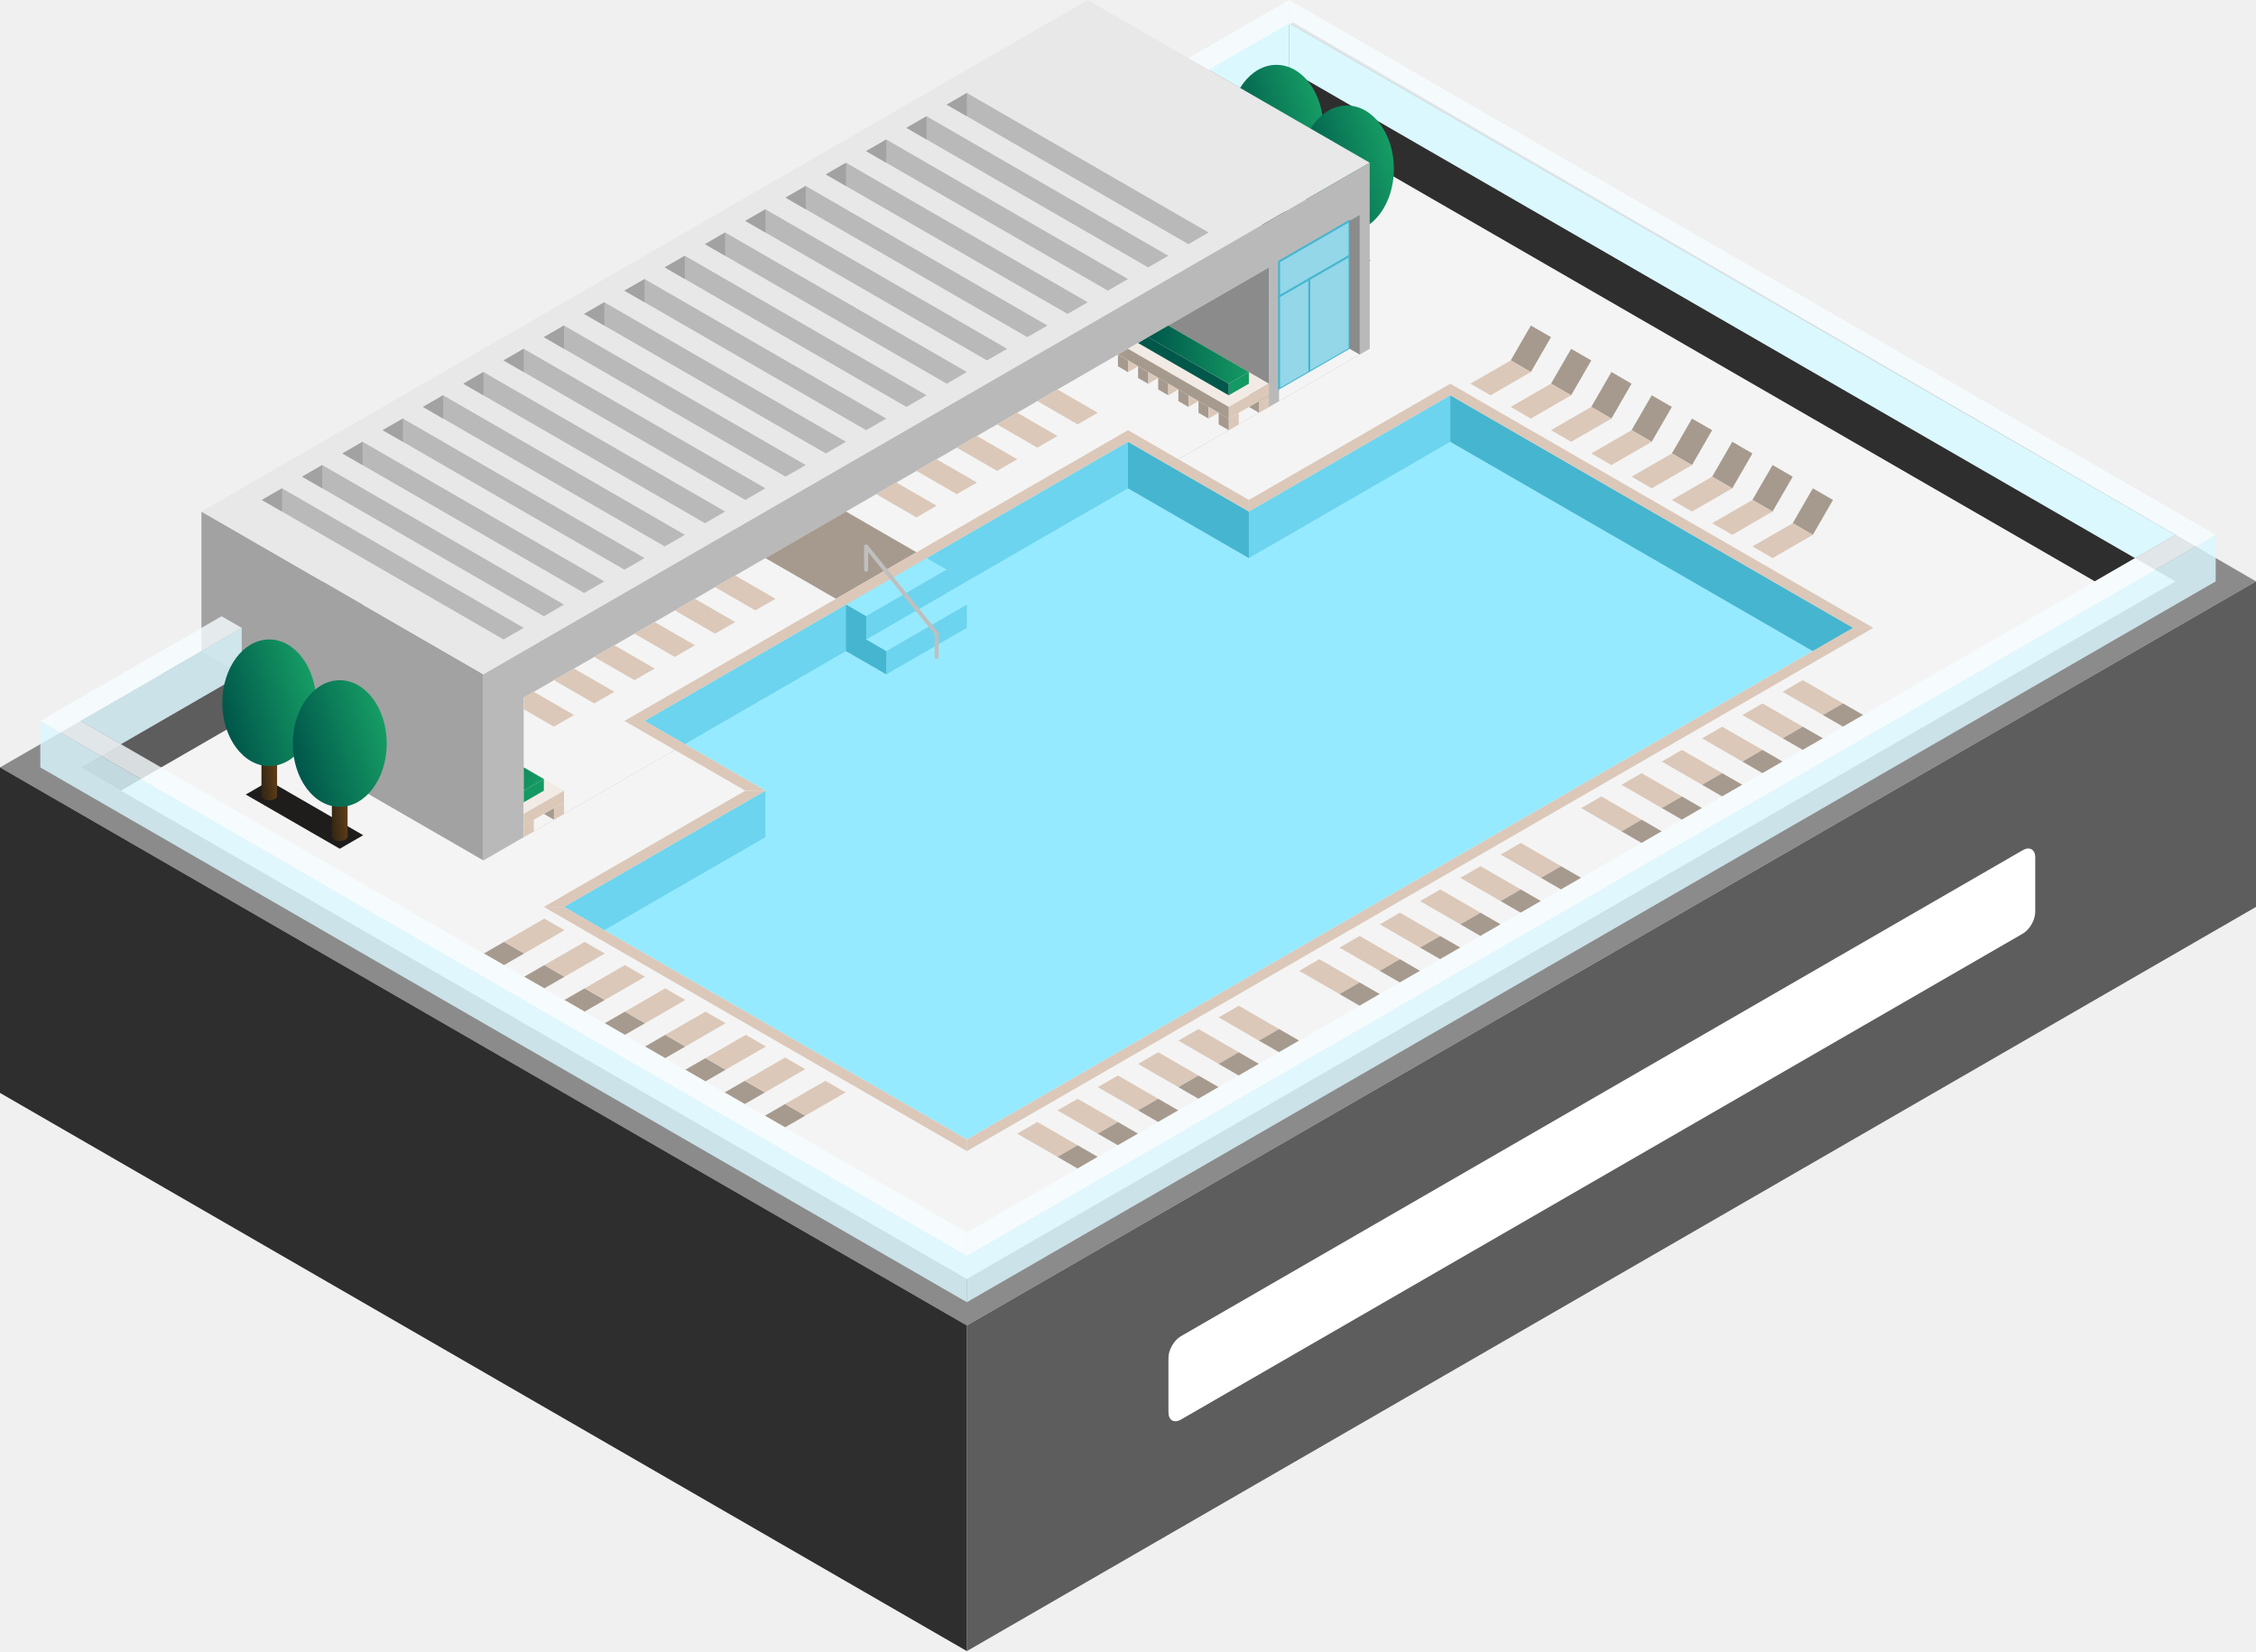
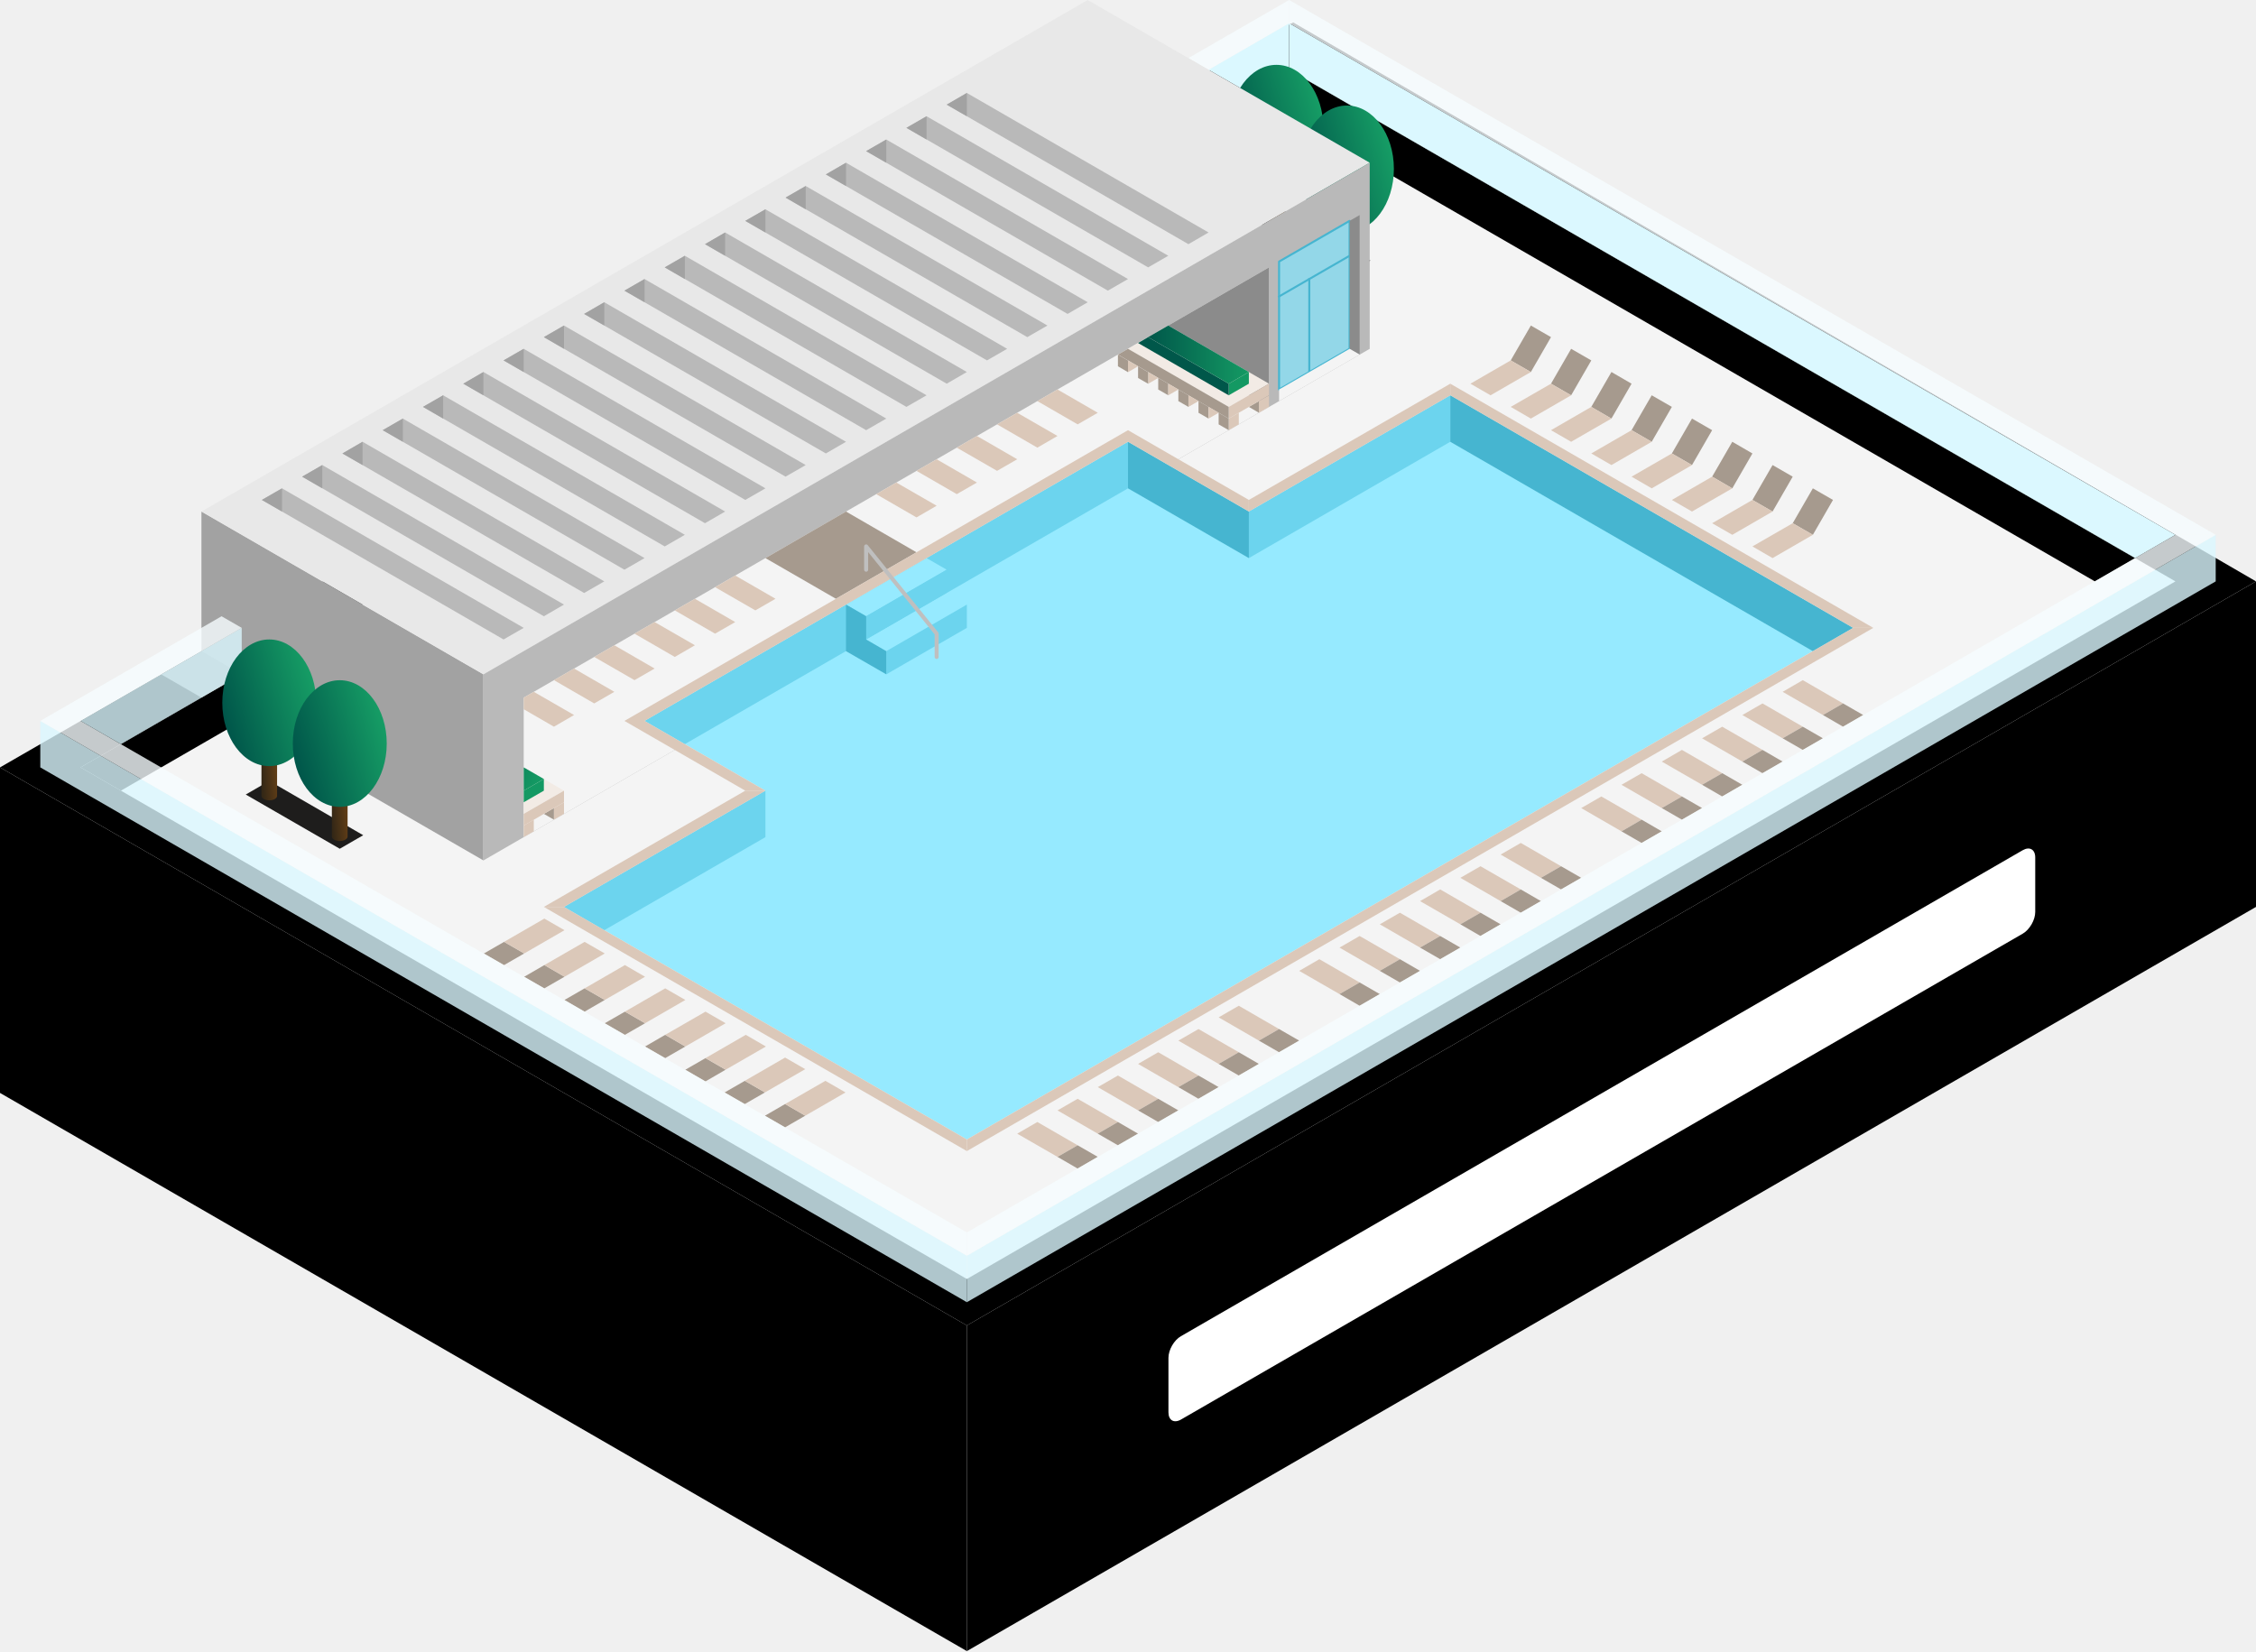
<svg xmlns="http://www.w3.org/2000/svg" version="1.1" id="Layer_1" x="0px" y="0px" viewBox="0 0 280 204.96" style="enable-background:new 0 0 280 204.96;" xml:space="preserve">
  <style type="text/css">
- 	.windows_x002D_R1{fill:#171717;}
- 	.body_x002D_L1{fill:#2E2E2E;}
- 	.body_x002D_R1{fill:#5D5D5D;}
- 	.top_x002D_T1{fill:#8B8B8B;}
+ 	
+ 	
+ 	
+ 	
	.st0{fill:#F4F4F4;}
	.st1{fill:#DBF8FF;}
	.st2{opacity:0.8;}
	.st3{fill:#F6FDFF;}
	.st4{fill:#3E3D3D;}
	.st5{fill:#1E1D1C;}
	.st6{fill:url(#Compound_Shape_4_);}
	.st7{fill:url(#Ellipse_4_);}
	.st8{fill:url(#Compound_Shape_5_);}
	.st9{fill:url(#Ellipse_5_);}
	.st10{fill:#FFFFFF;}
	.st11{fill:#A2A2A2;}
	.st12{fill:#E8E8E8;}
	.st13{fill:#B9B9B9;}
	.st14{fill:#8B8B8B;}
	.st15{fill:#96EAFF;}
	.st16{fill:#6CD4EE;}
	.st17{fill:#46B5D0;}
	.st18{fill:#A69A8E;}
	.st19{fill:#DBC8B9;}
	.st20{fill:url(#Compound_Shape_6_);}
	.st21{fill:url(#Ellipse_6_);}
	.st22{fill:url(#Compound_Shape_7_);}
	.st23{fill:url(#Ellipse_7_);}
	.st24{fill:none;stroke:#BFBFBF;stroke-width:0.5;stroke-linecap:round;stroke-linejoin:round;stroke-miterlimit:3;}
	.st25{fill:#F2EBE5;}
	.st26{fill:#149963;}
	.st27{fill:#00574A;}
	.st28{fill:url(#Path_194_);}
	.st29{fill:url(#Path_195_);}
	.st30{fill:#93D7E8;stroke:#46B5D0;stroke-width:0.25;stroke-linecap:round;stroke-linejoin:round;stroke-miterlimit:3;}
	.st31{fill:none;stroke:#46B5D0;stroke-width:0.25;stroke-linecap:square;stroke-miterlimit:3;}
</style>
  <path id="Path" class="top_x002D_T1" d="M0,95.26l120,69.28l160-92.37L160.5,2.78L0,95.26z" />
  <path id="Path_1_" class="st0" d="M120,158.77l150-86.6L160,8.66L10,95.26L120,158.77z" />
-   <path id="Path_2_" class="body_x002D_L1" d="M260,72.17L160,14.43V8.66l105,60.62L260,72.17z" />
+   <path id="Path_2_" class="exterior_x002D_L1" d="M260,72.17L160,14.43V8.66l105,60.62L260,72.17z" />
  <path id="Path_3_" class="st1" d="M265,69.28l5-2.89L160,2.88v5.78L265,69.28z" />
  <g class="st2">
    <path id="Path_4_" class="st3" d="M275,66.39L160,0v2.88l110,63.51H275z" />
  </g>
  <path id="Path_5_" class="st1" d="M155,11.54l5-2.88V2.88l-10,5.78L155,11.54z" />
  <g class="st2">
    <path id="Path_6_" class="st3" d="M160,0l-12.5,7.21l2.5,1.45l10-5.78V0z" />
  </g>
  <path id="Path_7_" class="st4" d="M160,8.66v5.77l-5-2.89L160,8.66z" />
-   <path id="Path_8_" class="body_x002D_R1" d="M280,112.58V72.17l-160,92.37v40.42L280,112.58z" />
-   <path id="Path_9_" class="body_x002D_L1" d="M0,135.67V95.26l120,69.28v40.42L0,135.67z" />
+   <path id="Path_8_" class="exterior_x002D_R1" d="M280,112.58V72.17l-160,92.37v40.42L280,112.58z" />
+   <path id="Path_9_" class="exterior_x002D_L1" d="M0,135.67V95.26l120,69.28v40.42L0,135.67z" />
  <g id="Group_3_">
    <path id="Path_10_" class="st5" d="M155.5,27.29l11.67,6.74l2.91-1.68l-11.66-6.74L155.5,27.29z" />
    <g id="Group_2_">
      <g id="Group">
        <linearGradient id="Compound_Shape_4_" gradientUnits="userSpaceOnUse" x1="-362.092" y1="633.558" x2="-361.116" y2="633.782" gradientTransform="matrix(1.94 0 0 -5.05 859.91 3225.38)">
          <stop offset="0" style="stop-color:#332716" />
          <stop offset="1" style="stop-color:#603D16" />
        </linearGradient>
        <path id="Compound_Shape" class="st6" d="M159.39,27.46L159.39,27.46c0,0.31-0.44,0.56-0.97,0.56c-0.54,0-0.97-0.25-0.97-0.56     l0,0l0,0v-4.49h1.94V27.46L159.39,27.46z" />
        <linearGradient id="Ellipse_4_" gradientUnits="userSpaceOnUse" x1="-359.47" y1="612.321" x2="-358.545" y2="612.692" gradientTransform="matrix(11.67 0 0 -15.72 4348.11 9644.47)">
          <stop offset="0" style="stop-color:#00564A" />
          <stop offset="1" style="stop-color:#169D65" />
        </linearGradient>
        <ellipse id="Ellipse" vector-effect="non-scaling-stroke" class="st7" cx="158.42" cy="15.91" rx="5.83" ry="7.86" />
      </g>
      <g id="Group_1_">
        <linearGradient id="Compound_Shape_5_" gradientUnits="userSpaceOnUse" x1="-362.091" y1="633.558" x2="-361.116" y2="633.782" gradientTransform="matrix(1.94 0 0 -5.05 868.65 3230.43)">
          <stop offset="0" style="stop-color:#332716" />
          <stop offset="1" style="stop-color:#603D16" />
        </linearGradient>
        <path id="Compound_Shape_1_" class="st8" d="M168.14,32.51L168.14,32.51c0,0.31-0.44,0.56-0.97,0.56c-0.54,0-0.98-0.25-0.98-0.56     l0,0v-4.49h1.95V32.51L168.14,32.51z" />
        <linearGradient id="Ellipse_5_" gradientUnits="userSpaceOnUse" x1="-359.47" y1="612.321" x2="-358.545" y2="612.692" gradientTransform="matrix(11.67 0 0 -15.72 4356.86 9649.521)">
          <stop offset="0" style="stop-color:#00564A" />
          <stop offset="1" style="stop-color:#169D65" />
        </linearGradient>
        <ellipse id="Ellipse_1_" vector-effect="non-scaling-stroke" class="st9" cx="167.17" cy="20.96" rx="5.83" ry="7.86" />
      </g>
    </g>
  </g>
  <path id="Path_11_" class="st10" d="M146.57,165.87l104.48-60.33c0.86-0.49,1.55-0.09,1.55,0.9v6.77c0,0.99-0.69,2.19-1.55,2.69  l-104.48,60.32c-0.86,0.49-1.55,0.09-1.55-0.9v-6.76C145.02,167.57,145.71,166.36,146.57,165.87z" />
  <path id="Path_12_" class="st11" d="M25,86.6l35,20.21v-23.1L25,63.5V86.6z" />
  <path id="Path_13_" class="st12" d="M135,0l35,20.2L60,83.71L25,63.5L135,0z" />
  <path id="Path_14_" class="st13" d="M60,106.81L170,43.3V20.2L60,83.71V106.81z" />
  <path id="Path_15_" class="st0" d="M157.5,50.51L65,103.92V86.6l92.5-53.41V50.51z" />
  <path id="Path_16_" class="st14" d="M142.5,41.85l15-8.66v17.32L142.5,41.85z" />
  <path id="Path_17_" class="st15" d="M80,89.49l15,8.66l-25,14.43l50,28.87l110-63.51l-50-28.87L155,63.5l-15-8.66L80,89.49z" />
  <path id="Path_18_" class="st16" d="M180,49.07v5.77l-25,14.44V63.5L180,49.07z" />
  <path id="Path_19_" class="st17" d="M140,54.84v5.78l15,8.66V63.5L140,54.84z" />
  <path id="Path_20_" class="st16" d="M85,92.37l55-31.75v-5.78L80,89.49L85,92.37z" />
  <path id="Path_21_" class="st16" d="M95,98.15v5.77l-20,11.55l-5-2.89L95,98.15z" />
  <path id="Path_22_" class="st17" d="M180,54.84v-5.77l50,28.87l-5,2.89L180,54.84z" />
-   <path id="Path_23_" class="body_x002D_R1" d="M30,89.49v-5.78L10,95.26l5,2.89L30,89.49z" />
+   <path id="Path_23_" class="exterior_x002D_R1" d="M30,89.49v-5.78L10,95.26l5,2.89L30,89.49z" />
  <g id="Group_4_">
    <path id="Path_24_" class="st18" d="M190,46.18l-2.5-1.44l2.5-4.33l2.5,1.44L190,46.18z" />
    <path id="Path_25_" class="st19" d="M185,49.07l5-2.89l-2.5-1.44l-5,2.89L185,49.07z" />
  </g>
  <g id="Group_5_">
    <path id="Path_26_" class="st18" d="M67.56,122.69l-2.5-1.44l2.5-1.45l2.5,1.45L67.56,122.69z" />
    <path id="Path_27_" class="st19" d="M72.56,116.92l-5,2.88l2.5,1.45l5-2.89L72.56,116.92z" />
  </g>
  <g id="Group_6_">
    <path id="Path_28_" class="st18" d="M97.44,139.94l-2.5-1.44l2.5-1.45l2.5,1.45L97.44,139.94z" />
    <path id="Path_29_" class="st19" d="M102.44,134.17l-5,2.88l2.5,1.45l5-2.89L102.44,134.17z" />
  </g>
  <g id="Group_7_">
    <path id="Path_30_" class="st18" d="M82.56,131.35l-2.5-1.44l2.5-1.45l2.5,1.45L82.56,131.35z" />
    <path id="Path_31_" class="st19" d="M87.56,125.58l-5,2.88l2.5,1.45l5-2.89L87.56,125.58z" />
  </g>
  <g id="Group_8_">
    <path id="Path_32_" class="st18" d="M72.56,125.58l-2.5-1.45l2.5-1.44l2.5,1.44L72.56,125.58z" />
    <path id="Path_33_" class="st19" d="M77.56,119.8l-5,2.89l2.5,1.44l5-2.88L77.56,119.8z" />
  </g>
  <g id="Group_9_">
    <path id="Path_34_" class="st18" d="M87.56,134.24l-2.5-1.45l2.5-1.44l2.5,1.44L87.56,134.24z" />
    <path id="Path_35_" class="st19" d="M92.56,128.46l-5,2.89l2.5,1.44l5-2.88L92.56,128.46z" />
  </g>
  <g id="Group_10_">
    <path id="Path_36_" class="st18" d="M62.56,116.92l2.5,1.44l-2.5,1.44l-2.5-1.44L62.56,116.92z" />
    <path id="Path_37_" class="st19" d="M70.06,115.47l-5,2.89l-2.5-1.44l5-2.89L70.06,115.47z" />
  </g>
  <g id="Group_11_">
    <path id="Path_38_" class="st18" d="M92.44,134.17l2.5,1.44l-2.5,1.44l-2.5-1.44L92.44,134.17z" />
    <path id="Path_39_" class="st19" d="M99.94,132.72l-5,2.89l-2.5-1.44l5-2.89L99.94,132.72z" />
  </g>
  <g id="Group_12_">
    <path id="Path_40_" class="st18" d="M77.56,125.58l2.5,1.44l-2.5,1.44l-2.5-1.44L77.56,125.58z" />
    <path id="Path_41_" class="st19" d="M85.06,124.13l-5,2.89l-2.5-1.44l5-2.89L85.06,124.13z" />
  </g>
  <g id="Group_13_">
    <path id="Path_42_" class="st18" d="M205,54.84l-2.5-1.44l2.5-4.33l2.5,1.44L205,54.84z" />
    <path id="Path_43_" class="st19" d="M200,57.73l5-2.89l-2.5-1.44l-5,2.89L200,57.73z" />
  </g>
  <g id="Group_14_">
    <path id="Path_44_" class="st18" d="M220,63.5l-2.5-1.44l2.5-4.33l2.5,1.44L220,63.5z" />
    <path id="Path_45_" class="st19" d="M215,66.39l5-2.89l-2.5-1.44l-5,2.89L215,66.39z" />
  </g>
  <g id="Group_15_">
    <path id="Path_46_" class="st18" d="M195,49.07l-2.5-1.44l2.5-4.33l2.5,1.44L195,49.07z" />
    <path id="Path_47_" class="st19" d="M190,51.96l5-2.89l-2.5-1.44l-5,2.88L190,51.96z" />
  </g>
  <g id="Group_16_">
    <path id="Path_48_" class="st18" d="M210,57.73l-2.5-1.44l2.5-4.33l2.5,1.44L210,57.73z" />
    <path id="Path_49_" class="st19" d="M205,60.62l5-2.89l-2.5-1.44l-5,2.88L205,60.62z" />
  </g>
  <g id="Group_17_">
    <path id="Path_50_" class="st18" d="M225,66.39l-2.5-1.44l2.5-4.33l2.5,1.44L225,66.39z" />
    <path id="Path_51_" class="st19" d="M220,69.28l5-2.89l-2.5-1.44l-5,2.88L220,69.28z" />
  </g>
  <g id="Group_18_">
    <path id="Path_52_" class="st18" d="M200,51.96l-2.5-1.45l2.5-4.33l2.5,1.45L200,51.96z" />
    <path id="Path_53_" class="st19" d="M195,54.84l5-2.88l-2.5-1.45l-5,2.89L195,54.84z" />
  </g>
  <g id="Group_19_">
    <path id="Path_54_" class="st18" d="M215,60.62l-2.5-1.45l2.5-4.33l2.5,1.45L215,60.62z" />
    <path id="Path_55_" class="st19" d="M210,63.5l5-2.88l-2.5-1.45l-5,2.89L210,63.5z" />
  </g>
  <path id="Path_56_" class="st15" d="M105,75.05l2.5,1.45l10-5.78l-2.5-1.44L105,75.05z" />
  <path id="Path_57_" class="st15" d="M107.5,79.38l2.5,1.45l10-5.78l-2.5-1.44L107.5,79.38z" />
  <path id="Path_58_" class="st16" d="M107.5,79.38V76.5l10-5.78v2.89L107.5,79.38z" />
  <path id="Path_59_" class="st16" d="M110,80.83v2.88l10-5.77v-2.89L110,80.83z" />
  <path id="Path_60_" class="st17" d="M105,80.83l5,2.88v-2.88l-2.5-1.45V76.5l-2.5-1.45V80.83z" />
  <path id="Path_61_" class="st14" d="M25,86.6l5-2.89l-5-2.88l-5,2.88L25,86.6z" />
  <g id="Group_30_">
    <g id="Group_20_">
      <path id="Path_62_" class="st19" d="M126.25,140.73l5,2.88l2.5-1.44l-5-2.89L126.25,140.73z" />
      <path id="Path_63_" class="st18" d="M133.75,145.06l2.5-1.45l-2.5-1.44l-2.5,1.44L133.75,145.06z" />
    </g>
    <g id="Group_21_">
      <path id="Path_64_" class="st19" d="M141.25,132.07l5,2.88l2.5-1.44l-5-2.89L141.25,132.07z" />
      <path id="Path_65_" class="st18" d="M148.75,136.4l2.5-1.45l-2.5-1.44l-2.5,1.44L148.75,136.4z" />
    </g>
    <g id="Group_23_">
      <g id="Group_22_">
        <path id="Path_66_" class="st19" d="M131.25,137.84l5,2.89l2.5-1.45l-5-2.88L131.25,137.84z" />
        <path id="Path_67_" class="st18" d="M138.75,142.17l2.5-1.44l-2.5-1.45l-2.5,1.45L138.75,142.17z" />
      </g>
    </g>
    <g id="Group_25_">
      <g id="Group_24_">
        <path id="Path_68_" class="st19" d="M146.25,129.18l5,2.89l2.5-1.45l-5-2.88L146.25,129.18z" />
        <path id="Path_69_" class="st18" d="M153.75,133.51l2.5-1.44l-2.5-1.45l-2.5,1.45L153.75,133.51z" />
      </g>
    </g>
    <g id="Group_27_">
      <g id="Group_26_">
        <path id="Path_70_" class="st19" d="M136.25,134.95l5,2.89l2.5-1.44l-5-2.89L136.25,134.95z" />
        <path id="Path_71_" class="st18" d="M143.75,139.28l2.5-1.44l-2.5-1.44l-2.5,1.44L143.75,139.28z" />
      </g>
    </g>
    <g id="Group_29_">
      <g id="Group_28_">
        <path id="Path_72_" class="st19" d="M151.25,126.29l5,2.89l2.5-1.44l-5-2.89L151.25,126.29z" />
        <path id="Path_73_" class="st18" d="M158.75,130.62l2.5-1.44l-2.5-1.44l-2.5,1.44L158.75,130.62z" />
      </g>
    </g>
  </g>
  <g id="Group_41_">
    <g id="Group_31_">
      <path id="Path_74_" class="st19" d="M96.25,74.33l-5-2.89l-2.5,1.45l5,2.88L96.25,74.33z" />
    </g>
    <g id="Group_32_">
      <path id="Path_75_" class="st19" d="M81.25,82.99l-5-2.89l-2.5,1.45l5,2.88L81.25,82.99z" />
    </g>
    <g id="Group_34_">
      <g id="Group_33_">
        <path id="Path_76_" class="st19" d="M91.25,77.22l-5-2.89l-2.5,1.44l5,2.89L91.25,77.22z" />
      </g>
    </g>
    <g id="Group_36_">
      <g id="Group_35_">
        <path id="Path_77_" class="st19" d="M76.25,85.88l-5-2.89l-2.5,1.44l5,2.89L76.25,85.88z" />
      </g>
    </g>
    <g id="Group_38_">
      <g id="Group_37_">
        <path id="Path_78_" class="st19" d="M86.25,80.1l-5-2.88l-2.5,1.44l5,2.89L86.25,80.1z" />
      </g>
    </g>
    <g id="Group_40_">
      <g id="Group_39_">
        <path id="Path_79_" class="st19" d="M71.25,88.76l-5-2.88L65,86.6v1.44l3.75,2.17L71.25,88.76z" />
      </g>
    </g>
  </g>
  <g id="Group_51_">
    <g id="Group_42_">
      <path id="Path_80_" class="st19" d="M126.25,57.01l-5-2.89l-2.5,1.45l5,2.88L126.25,57.01z" />
    </g>
    <g id="Group_44_">
      <g id="Group_43_">
        <path id="Path_81_" class="st19" d="M136.25,51.24l-5-2.89l-2.5,1.44l5,2.89L136.25,51.24z" />
      </g>
    </g>
    <g id="Group_46_">
      <g id="Group_45_">
        <path id="Path_82_" class="st19" d="M121.25,59.9l-5-2.89l-2.5,1.44l5,2.89L121.25,59.9z" />
      </g>
    </g>
    <g id="Group_48_">
      <g id="Group_47_">
        <path id="Path_83_" class="st19" d="M131.25,54.12l-5-2.88l-2.5,1.44l5,2.89L131.25,54.12z" />
      </g>
    </g>
    <g id="Group_50_">
      <g id="Group_49_">
        <path id="Path_84_" class="st19" d="M116.25,62.78l-5-2.88l-2.5,1.44l5,2.89L116.25,62.78z" />
      </g>
    </g>
  </g>
  <g id="Group_62_">
    <g id="Group_52_">
      <path id="Path_85_" class="st19" d="M186.25,106.08l5,2.89l2.5-1.44l-5-2.89L186.25,106.08z" />
      <path id="Path_86_" class="st18" d="M193.75,110.41l2.5-1.44l-2.5-1.44l-2.5,1.44L193.75,110.41z" />
    </g>
    <g id="Group_53_">
      <path id="Path_87_" class="st19" d="M171.25,114.74l5,2.89l2.5-1.44l-5-2.89L171.25,114.74z" />
      <path id="Path_88_" class="st18" d="M178.75,119.07l2.5-1.44l-2.5-1.44l-2.5,1.44L178.75,119.07z" />
    </g>
    <g id="Group_55_">
      <g id="Group_54_">
        <path id="Path_89_" class="st19" d="M161.25,120.52l5,2.88l2.5-1.44l-5-2.89L161.25,120.52z" />
        <path id="Path_90_" class="st18" d="M168.75,124.85l2.5-1.45l-2.5-1.44l-2.5,1.44L168.75,124.85z" />
      </g>
    </g>
    <g id="Group_57_">
      <g id="Group_56_">
        <path id="Path_91_" class="st19" d="M176.25,111.86l5,2.88l2.5-1.44l-5-2.89L176.25,111.86z" />
        <path id="Path_92_" class="st18" d="M183.75,116.19l2.5-1.45l-2.5-1.44l-2.5,1.44L183.75,116.19z" />
      </g>
    </g>
    <g id="Group_59_">
      <g id="Group_58_">
        <path id="Path_93_" class="st19" d="M166.25,117.63l5,2.89l2.5-1.45l-5-2.88L166.25,117.63z" />
        <path id="Path_94_" class="st18" d="M173.75,121.96l2.5-1.44l-2.5-1.45l-2.5,1.45L173.75,121.96z" />
      </g>
    </g>
    <g id="Group_61_">
      <g id="Group_60_">
        <path id="Path_95_" class="st19" d="M181.25,108.97l5,2.89l2.5-1.45l-5-2.88L181.25,108.97z" />
        <path id="Path_96_" class="st18" d="M188.75,113.3l2.5-1.44l-2.5-1.45l-2.5,1.45L188.75,113.3z" />
      </g>
    </g>
  </g>
  <g id="Group_73_">
    <g id="Group_63_">
      <path id="Path_97_" class="st19" d="M216.25,88.76l5,2.89l2.5-1.44l-5-2.89L216.25,88.76z" />
      <path id="Path_98_" class="st18" d="M223.75,93.09l2.5-1.44l-2.5-1.44l-2.5,1.44L223.75,93.09z" />
    </g>
    <g id="Group_64_">
      <path id="Path_99_" class="st19" d="M201.25,97.42l5,2.89l2.5-1.44l-5-2.89L201.25,97.42z" />
      <path id="Path_100_" class="st18" d="M208.75,101.75l2.5-1.44l-2.5-1.44l-2.5,1.44L208.75,101.75z" />
    </g>
    <g id="Group_66_">
      <g id="Group_65_">
        <path id="Path_101_" class="st19" d="M221.25,85.88l5,2.88l2.5-1.44l-5-2.89L221.25,85.88z" />
        <path id="Path_102_" class="st18" d="M228.75,90.21l2.5-1.45l-2.5-1.44l-2.5,1.44L228.75,90.21z" />
      </g>
    </g>
    <g id="Group_68_">
      <g id="Group_67_">
        <path id="Path_103_" class="st19" d="M206.25,94.54l5,2.88l2.5-1.44l-5-2.89L206.25,94.54z" />
        <path id="Path_104_" class="st18" d="M213.75,98.87l2.5-1.45l-2.5-1.44l-2.5,1.44L213.75,98.87z" />
      </g>
    </g>
    <g id="Group_70_">
      <g id="Group_69_">
        <path id="Path_105_" class="st19" d="M196.25,100.31l5,2.89l2.5-1.45l-5-2.88L196.25,100.31z" />
        <path id="Path_106_" class="st18" d="M203.75,104.64l2.5-1.44l-2.5-1.45l-2.5,1.45L203.75,104.64z" />
      </g>
    </g>
    <g id="Group_72_">
      <g id="Group_71_">
        <path id="Path_107_" class="st19" d="M211.25,91.65l5,2.89l2.5-1.45l-5-2.88L211.25,91.65z" />
        <path id="Path_108_" class="st18" d="M218.75,95.98l2.5-1.44l-2.5-1.45l-2.5,1.45L218.75,95.98z" />
      </g>
    </g>
  </g>
  <g class="st2">
    <path id="Path_109_" class="st1" d="M120,161.65l155-89.48v-5.78l-155,89.49V161.65z" />
  </g>
  <g class="st2">
    <path id="Path_110_" class="st3" d="M270,66.39h5l-155,89.49v-2.89L270,66.39z" />
  </g>
  <g class="st2">
    <path id="Path_111_" class="st1" d="M5,95.26v-5.77l115,66.39v5.77L5,95.26z" />
  </g>
  <path id="Path_112_" class="st18" d="M103.75,74.33L95,69.28l10-5.78l8.75,5.06L103.75,74.33z" />
  <g class="st2">
    <path id="Path_113_" class="st3" d="M120,152.99L10,89.49H5l115,66.39V152.99z" />
  </g>
  <g class="st2">
    <path id="Path_114_" class="st1" d="M30,83.71v-5.77L10,89.49l5,2.88" />
  </g>
  <g class="st2">
    <path id="Path_115_" class="st3" d="M5,89.49L27.5,76.5l2.5,1.44L10,89.49H5z" />
  </g>
  <g id="Group_77_">
    <path id="Path_116_" class="st5" d="M30.5,98.63l11.67,6.73l2.91-1.68l-11.66-6.74L30.5,98.63z" />
    <g id="Group_76_">
      <g id="Group_74_">
        <linearGradient id="Compound_Shape_6_" gradientUnits="userSpaceOnUse" x1="-362.092" y1="633.558" x2="-361.116" y2="633.782" gradientTransform="matrix(1.94 0 0 -5.05 734.91 3296.71)">
          <stop offset="0" style="stop-color:#332716" />
          <stop offset="1" style="stop-color:#603D16" />
        </linearGradient>
        <path id="Compound_Shape_2_" class="st20" d="M34.39,98.79L34.39,98.79c0,0.31-0.44,0.56-0.97,0.56c-0.54,0-0.97-0.25-0.97-0.56     l0,0l0,0V94.3h1.94V98.79L34.39,98.79z" />
        <linearGradient id="Ellipse_6_" gradientUnits="userSpaceOnUse" x1="-359.47" y1="612.321" x2="-358.545" y2="612.692" gradientTransform="matrix(11.67 0 0 -15.72 4223.11 9715.8)">
          <stop offset="0" style="stop-color:#00564A" />
          <stop offset="1" style="stop-color:#169D65" />
        </linearGradient>
        <ellipse id="Ellipse_2_" vector-effect="non-scaling-stroke" class="st21" cx="33.42" cy="87.24" rx="5.83" ry="7.86" />
      </g>
      <g id="Group_75_">
        <linearGradient id="Compound_Shape_7_" gradientUnits="userSpaceOnUse" x1="-362.091" y1="633.558" x2="-361.116" y2="633.782" gradientTransform="matrix(1.94 0 0 -5.05 743.65 3301.76)">
          <stop offset="0" style="stop-color:#332716" />
          <stop offset="1" style="stop-color:#603D16" />
        </linearGradient>
        <path id="Compound_Shape_3_" class="st22" d="M43.14,103.84L43.14,103.84c0,0.31-0.44,0.56-0.97,0.56     c-0.54,0-0.98-0.25-0.98-0.56l0,0v-4.49h1.95V103.84L43.14,103.84z" />
        <linearGradient id="Ellipse_7_" gradientUnits="userSpaceOnUse" x1="-359.47" y1="612.321" x2="-358.545" y2="612.692" gradientTransform="matrix(11.67 0 0 -15.72 4231.86 9720.851)">
          <stop offset="0" style="stop-color:#00564A" />
          <stop offset="1" style="stop-color:#169D65" />
        </linearGradient>
        <ellipse id="Ellipse_3_" vector-effect="non-scaling-stroke" class="st23" cx="42.17" cy="92.3" rx="5.83" ry="7.86" />
      </g>
    </g>
  </g>
  <g id="Group_78_">
    <path id="Path_117_" class="st19" d="M120,142.89v-1.44l110-63.51h2.5L120,142.89z" />
    <path id="Path_118_" class="st19" d="M70,112.58h-2.5l52.5,30.31v-1.44L70,112.58z" />
    <path id="Path_119_" class="st19" d="M180,49.07v-1.44l52.5,30.31H230L180,49.07z" />
    <path id="Path_120_" class="st19" d="M67.5,112.58l25-14.43H95l-25,14.43H67.5z" />
    <path id="Path_121_" class="st19" d="M80,89.49h-2.5l15,8.66H95L80,89.49z" />
    <path id="Path_122_" class="st19" d="M155,63.5v-1.44l25-14.43v1.44L155,63.5z" />
    <path id="Path_123_" class="st19" d="M77.5,89.49L140,53.4v1.44L80,89.49H77.5z" />
    <path id="Path_124_" class="st19" d="M155,62.06l-15-8.66v1.44l15,8.66V62.06z" />
  </g>
  <path id="Path_125_" vector-effect="non-scaling-stroke" class="st24" d="M116.25,81.55v-2.89l-8.75-10.83v2.89" />
  <g id="Group_79_">
    <path id="Path_126_" class="st19" d="M157.5,50.51v-1.44l-1.25,0.72v1.45L157.5,50.51z" />
    <path id="Path_127_" class="st18" d="M156.25,49.79L156.25,49.79v1.45L155,50.51L156.25,49.79z" />
    <path id="Path_128_" class="st25" d="M152.5,50.51l5-2.88L145,40.41l-5,2.89L152.5,50.51z" />
    <path id="Path_129_" class="st19" d="M157.5,49.07v-1.44l-5,2.88v1.45L157.5,49.07z" />
    <path id="Path_130_" class="st18" d="M140,43.3l-1.25,0.72l13.75,7.94v-1.45L140,43.3z" />
    <path id="Path_131_" class="st19" d="M153.75,52.68v-1.44l-1.25,0.72v1.44L153.75,52.68z" />
    <path id="Path_132_" class="st19" d="M148.75,49.79l-1.25-0.72v1.44L148.75,49.79z" />
    <path id="Path_133_" class="st19" d="M143.75,46.92l-1.25-0.72v1.44L143.75,46.92z" />
    <path id="Path_134_" class="st18" d="M148.75,51.24l1.25,0.72v-1.45l-1.25-0.72V51.24z" />
    <path id="Path_135_" class="st18" d="M143.75,48.35l1.25,0.72v-1.44l-1.25-0.72V48.35z" />
    <path id="Path_136_" class="st18" d="M138.75,45.47L140,46.2v-1.45l-1.25-0.72V45.47z" />
    <path id="Path_137_" class="st19" d="M151.25,51.24L150,51.96v-1.45L151.25,51.24z" />
    <path id="Path_138_" class="st19" d="M146.25,48.35L145,49.07v-1.44L146.25,48.35z" />
    <path id="Path_139_" class="st19" d="M141.25,45.47L140,46.2v-1.45L141.25,45.47z" />
    <path id="Path_140_" class="st18" d="M152.5,53.4l-1.25-0.72v-1.44l1.25,0.72V53.4z" />
    <path id="Path_141_" class="st18" d="M147.5,50.51l-1.25-0.72v-1.44l1.25,0.72V50.51z" />
    <path id="Path_142_" class="st18" d="M142.5,47.64l-1.25-0.72v-1.45l1.25,0.73V47.64z" />
    <path id="Path_143_" class="st26" d="M152.5,49.07v-1.44l2.5-1.45v1.45L152.5,49.07z" />
    <path id="Path_144_" class="st27" d="M141.25,42.58l1.25-0.73l10,5.78v1.44L141.25,42.58z" />
    <linearGradient id="Path_194_" gradientUnits="userSpaceOnUse" x1="-359.48" y1="624.281" x2="-358.48" y2="624.281" gradientTransform="matrix(12.5 0 0 -7.22 4636 4551.33)">
      <stop offset="0" style="stop-color:#00574A" />
      <stop offset="0.983" style="stop-color:#149963" />
    </linearGradient>
    <path id="Path_145_" class="st28" d="M155,46.18l-10-5.77l-2.5,1.44l10,5.78L155,46.18z" />
  </g>
  <g id="Group_80_">
    <path id="Path_146_" class="st19" d="M70,101.03v-1.44l-1.25,0.72v1.44L70,101.03z" />
    <path id="Path_147_" class="st18" d="M68.75,100.31L68.75,100.31v1.44l-1.25-0.72L68.75,100.31z" />
    <path id="Path_148_" class="st25" d="M65,101.03l5-2.88l-5-2.89V101.03L65,101.03z" />
    <path id="Path_149_" class="st19" d="M70,99.59v-1.44l-5,2.88v1.45L70,99.59z" />
    <path id="Path_150_" class="st19" d="M66.25,103.2v-1.45L65,102.48v1.44L66.25,103.2z" />
    <path id="Path_151_" class="st26" d="M65,99.59v-1.44l2.5-1.45v1.45L65,99.59z" />
    <linearGradient id="Path_195_" gradientUnits="userSpaceOnUse" x1="-364.341" y1="658.41" x2="-360.779" y2="656.604" gradientTransform="matrix(2.5 0 0 -2.89 968.5 1995.19)">
      <stop offset="0" style="stop-color:#00574A" />
      <stop offset="0.983" style="stop-color:#149963" />
    </linearGradient>
    <path id="Path_152_" class="st29" d="M67.5,96.7L65,95.26v2.89l0,0L67.5,96.7z" />
  </g>
  <g id="Group_81_">
    <path id="Path_153_" class="st13" d="M32.5,62.06l30,17.32l2.5-1.44L35,60.62L32.5,62.06z" />
    <path id="Path_154_" class="st11" d="M35,63.5v-2.88l-2.5,1.44L35,63.5z" />
  </g>
  <g id="Group_82_">
    <path id="Path_155_" class="st13" d="M72.5,38.97l30,17.32l2.5-1.45L75,37.52L72.5,38.97z" />
    <path id="Path_156_" class="st11" d="M75,40.41v-2.89l-2.5,1.45L75,40.41z" />
  </g>
  <g id="Group_83_">
    <path id="Path_157_" class="st13" d="M52.5,50.51l30,17.32l2.5-1.44L55,49.07L52.5,50.51z" />
    <path id="Path_158_" class="st11" d="M55,51.96v-2.89l-2.5,1.44L55,51.96z" />
  </g>
  <g id="Group_84_">
    <path id="Path_159_" class="st13" d="M92.5,27.42l30,17.32l2.5-1.44L95,25.98L92.5,27.42z" />
    <path id="Path_160_" class="st11" d="M95,28.86v-2.88l-2.5,1.44L95,28.86z" />
  </g>
  <g id="Group_85_">
    <path id="Path_161_" class="st13" d="M42.5,56.29l30,17.32l2.5-1.44L45,54.84L42.5,56.29z" />
    <path id="Path_162_" class="st11" d="M45,57.73v-2.89l-2.5,1.45L45,57.73z" />
  </g>
  <g id="Group_86_">
    <path id="Path_163_" class="st13" d="M82.5,33.19l30,17.32l2.5-1.44L85,31.75L82.5,33.19z" />
    <path id="Path_164_" class="st11" d="M85,34.64v-2.89l-2.5,1.44L85,34.64z" />
  </g>
  <g id="Group_87_">
    <path id="Path_165_" class="st13" d="M62.5,44.74l30,17.32l2.5-1.44L65,43.3L62.5,44.74z" />
    <path id="Path_166_" class="st11" d="M65,46.18V43.3l-2.5,1.44L65,46.18z" />
  </g>
  <g id="Group_88_">
    <path id="Path_167_" class="st13" d="M102.5,21.65l30,17.32l2.5-1.45L105,20.2L102.5,21.65z" />
    <path id="Path_168_" class="st11" d="M105,23.09V20.2l-2.5,1.45L105,23.09z" />
  </g>
  <g id="Group_89_">
    <path id="Path_169_" class="st13" d="M107.5,18.76l30,17.32l2.5-1.44l-30-17.32L107.5,18.76z" />
    <path id="Path_170_" class="st11" d="M110,20.2v-2.88l-2.5,1.44L110,20.2z" />
  </g>
  <g id="Group_90_">
    <path id="Path_171_" class="st13" d="M117.5,12.99l30,17.32l2.5-1.45l-30-17.32L117.5,12.99z" />
    <path id="Path_172_" class="st11" d="M120,14.43v-2.89l-2.5,1.45L120,14.43z" />
  </g>
  <g id="Group_91_">
    <path id="Path_173_" class="st13" d="M112.5,15.87l30,17.32l2.5-1.44l-30-17.32L112.5,15.87z" />
    <path id="Path_174_" class="st11" d="M115,17.32v-2.89l-2.5,1.44L115,17.32z" />
  </g>
  <g id="Group_92_">
    <path id="Path_175_" class="st13" d="M37.5,59.17l30,17.33l2.5-1.45L40,57.73L37.5,59.17z" />
    <path id="Path_176_" class="st11" d="M40,60.62v-2.89l-2.5,1.44L40,60.62z" />
  </g>
  <g id="Group_93_">
    <path id="Path_177_" class="st13" d="M77.5,36.08l30,17.32l2.5-1.44L80,34.64L77.5,36.08z" />
    <path id="Path_178_" class="st11" d="M80,37.52v-2.88l-2.5,1.44L80,37.52z" />
  </g>
  <g id="Group_94_">
    <path id="Path_179_" class="st13" d="M57.5,47.63l30,17.32L90,63.5L60,46.18L57.5,47.63z" />
    <path id="Path_180_" class="st11" d="M60,49.07v-2.89l-2.5,1.45L60,49.07z" />
  </g>
  <g id="Group_95_">
    <path id="Path_181_" class="st13" d="M97.5,24.53l30,17.32l2.5-1.44l-30-17.32L97.5,24.53z" />
    <path id="Path_182_" class="st11" d="M100,25.98v-2.89l-2.5,1.44L100,25.98z" />
  </g>
  <g id="Group_96_">
    <path id="Path_183_" class="st13" d="M47.5,53.4l30,17.32l2.5-1.44L50,51.96L47.5,53.4z" />
    <path id="Path_184_" class="st11" d="M50,54.84v-2.88l-2.5,1.44L50,54.84z" />
  </g>
  <g id="Group_97_">
    <path id="Path_185_" class="st13" d="M87.5,30.31l30,17.32l2.5-1.45L90,28.86L87.5,30.31z" />
    <path id="Path_186_" class="st11" d="M90,31.75v-2.89l-2.5,1.45L90,31.75z" />
  </g>
  <g id="Group_98_">
    <path id="Path_187_" class="st13" d="M67.5,41.85l30,17.32l2.5-1.44L70,40.41L67.5,41.85z" />
    <path id="Path_188_" class="st11" d="M70,43.3v-2.89l-2.5,1.44L70,43.3z" />
  </g>
  <path id="Path_189_" vector-effect="non-scaling-stroke" class="st30" d="M158.75,48.35V32.47l8.75-5.05V43.3L158.75,48.35z" />
  <line id="Path_190_" vector-effect="non-scaling-stroke" class="st31" x1="158.75" y1="36.8" x2="167.5" y2="31.75" />
  <line id="Path_191_" vector-effect="non-scaling-stroke" class="st31" x1="162.5" y1="46.18" x2="162.5" y2="34.64" />
  <path id="Path_192_" class="st14" d="M168.75,26.7v17.32l-1.25-0.72V27.42L168.75,26.7z" />
  <path id="Path_193_" class="st0" d="M158.75,49.79v-1.44l8.75-5.05l1.25,0.72L158.75,49.79z" />
</svg>
